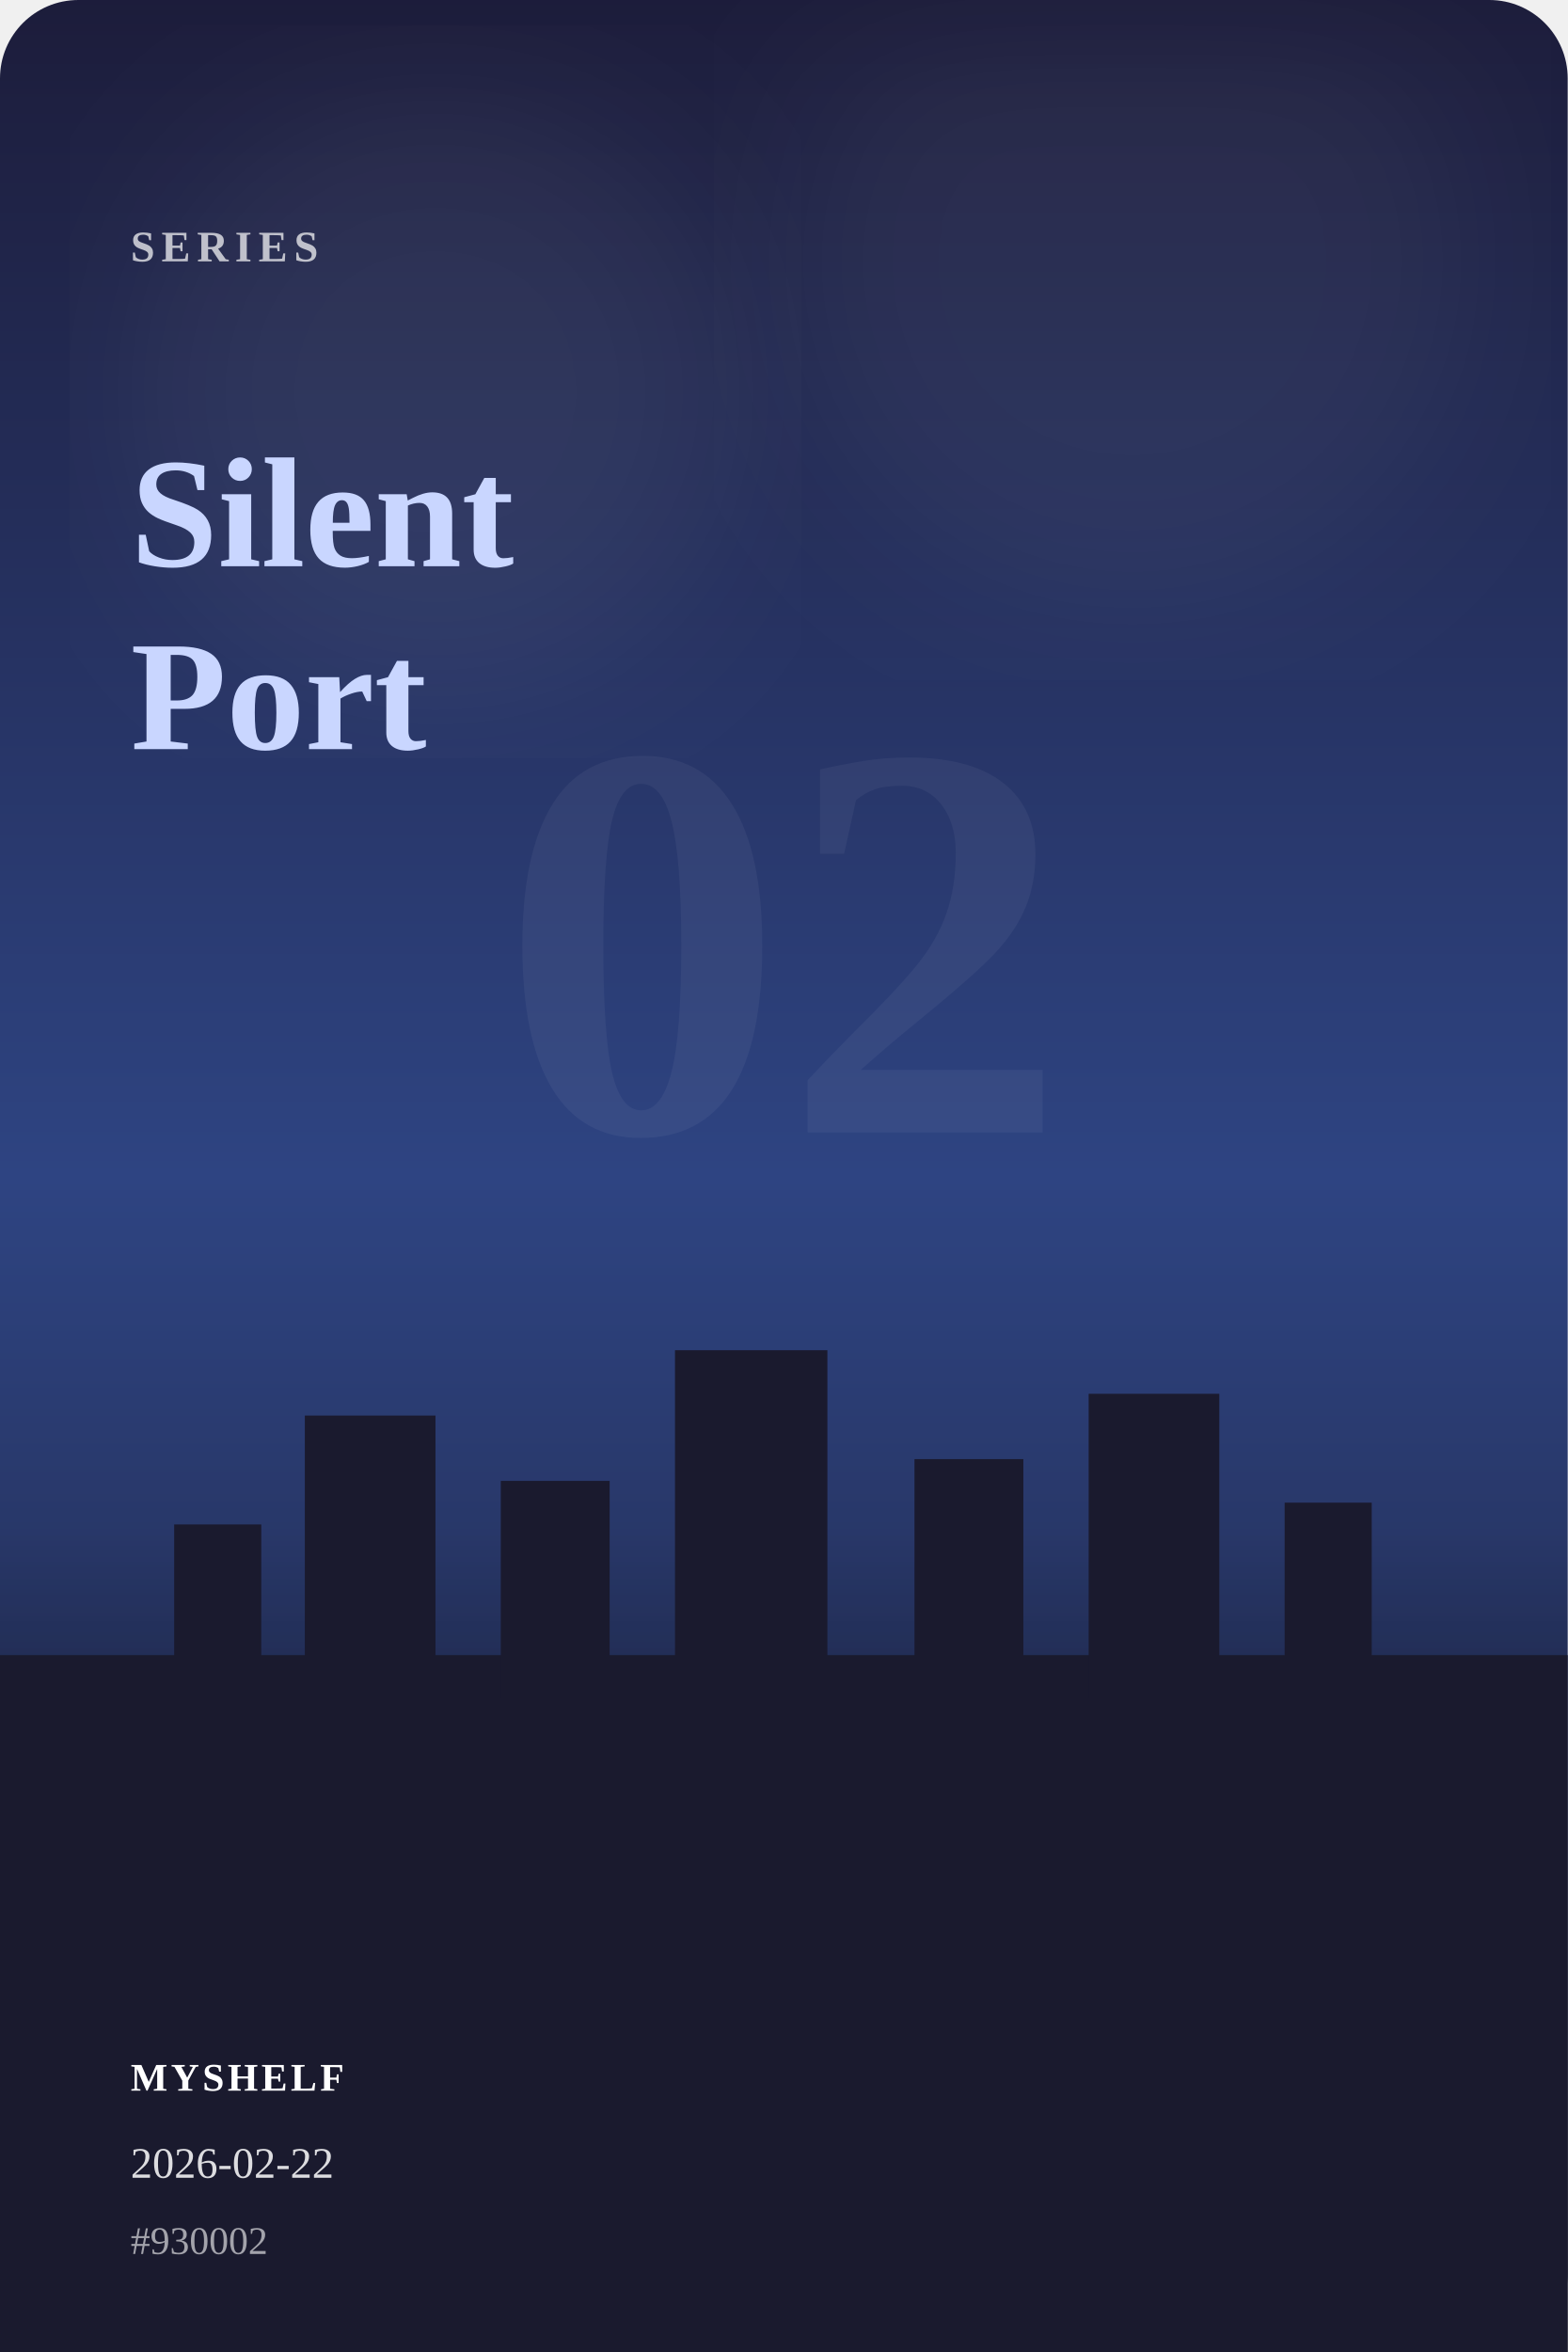
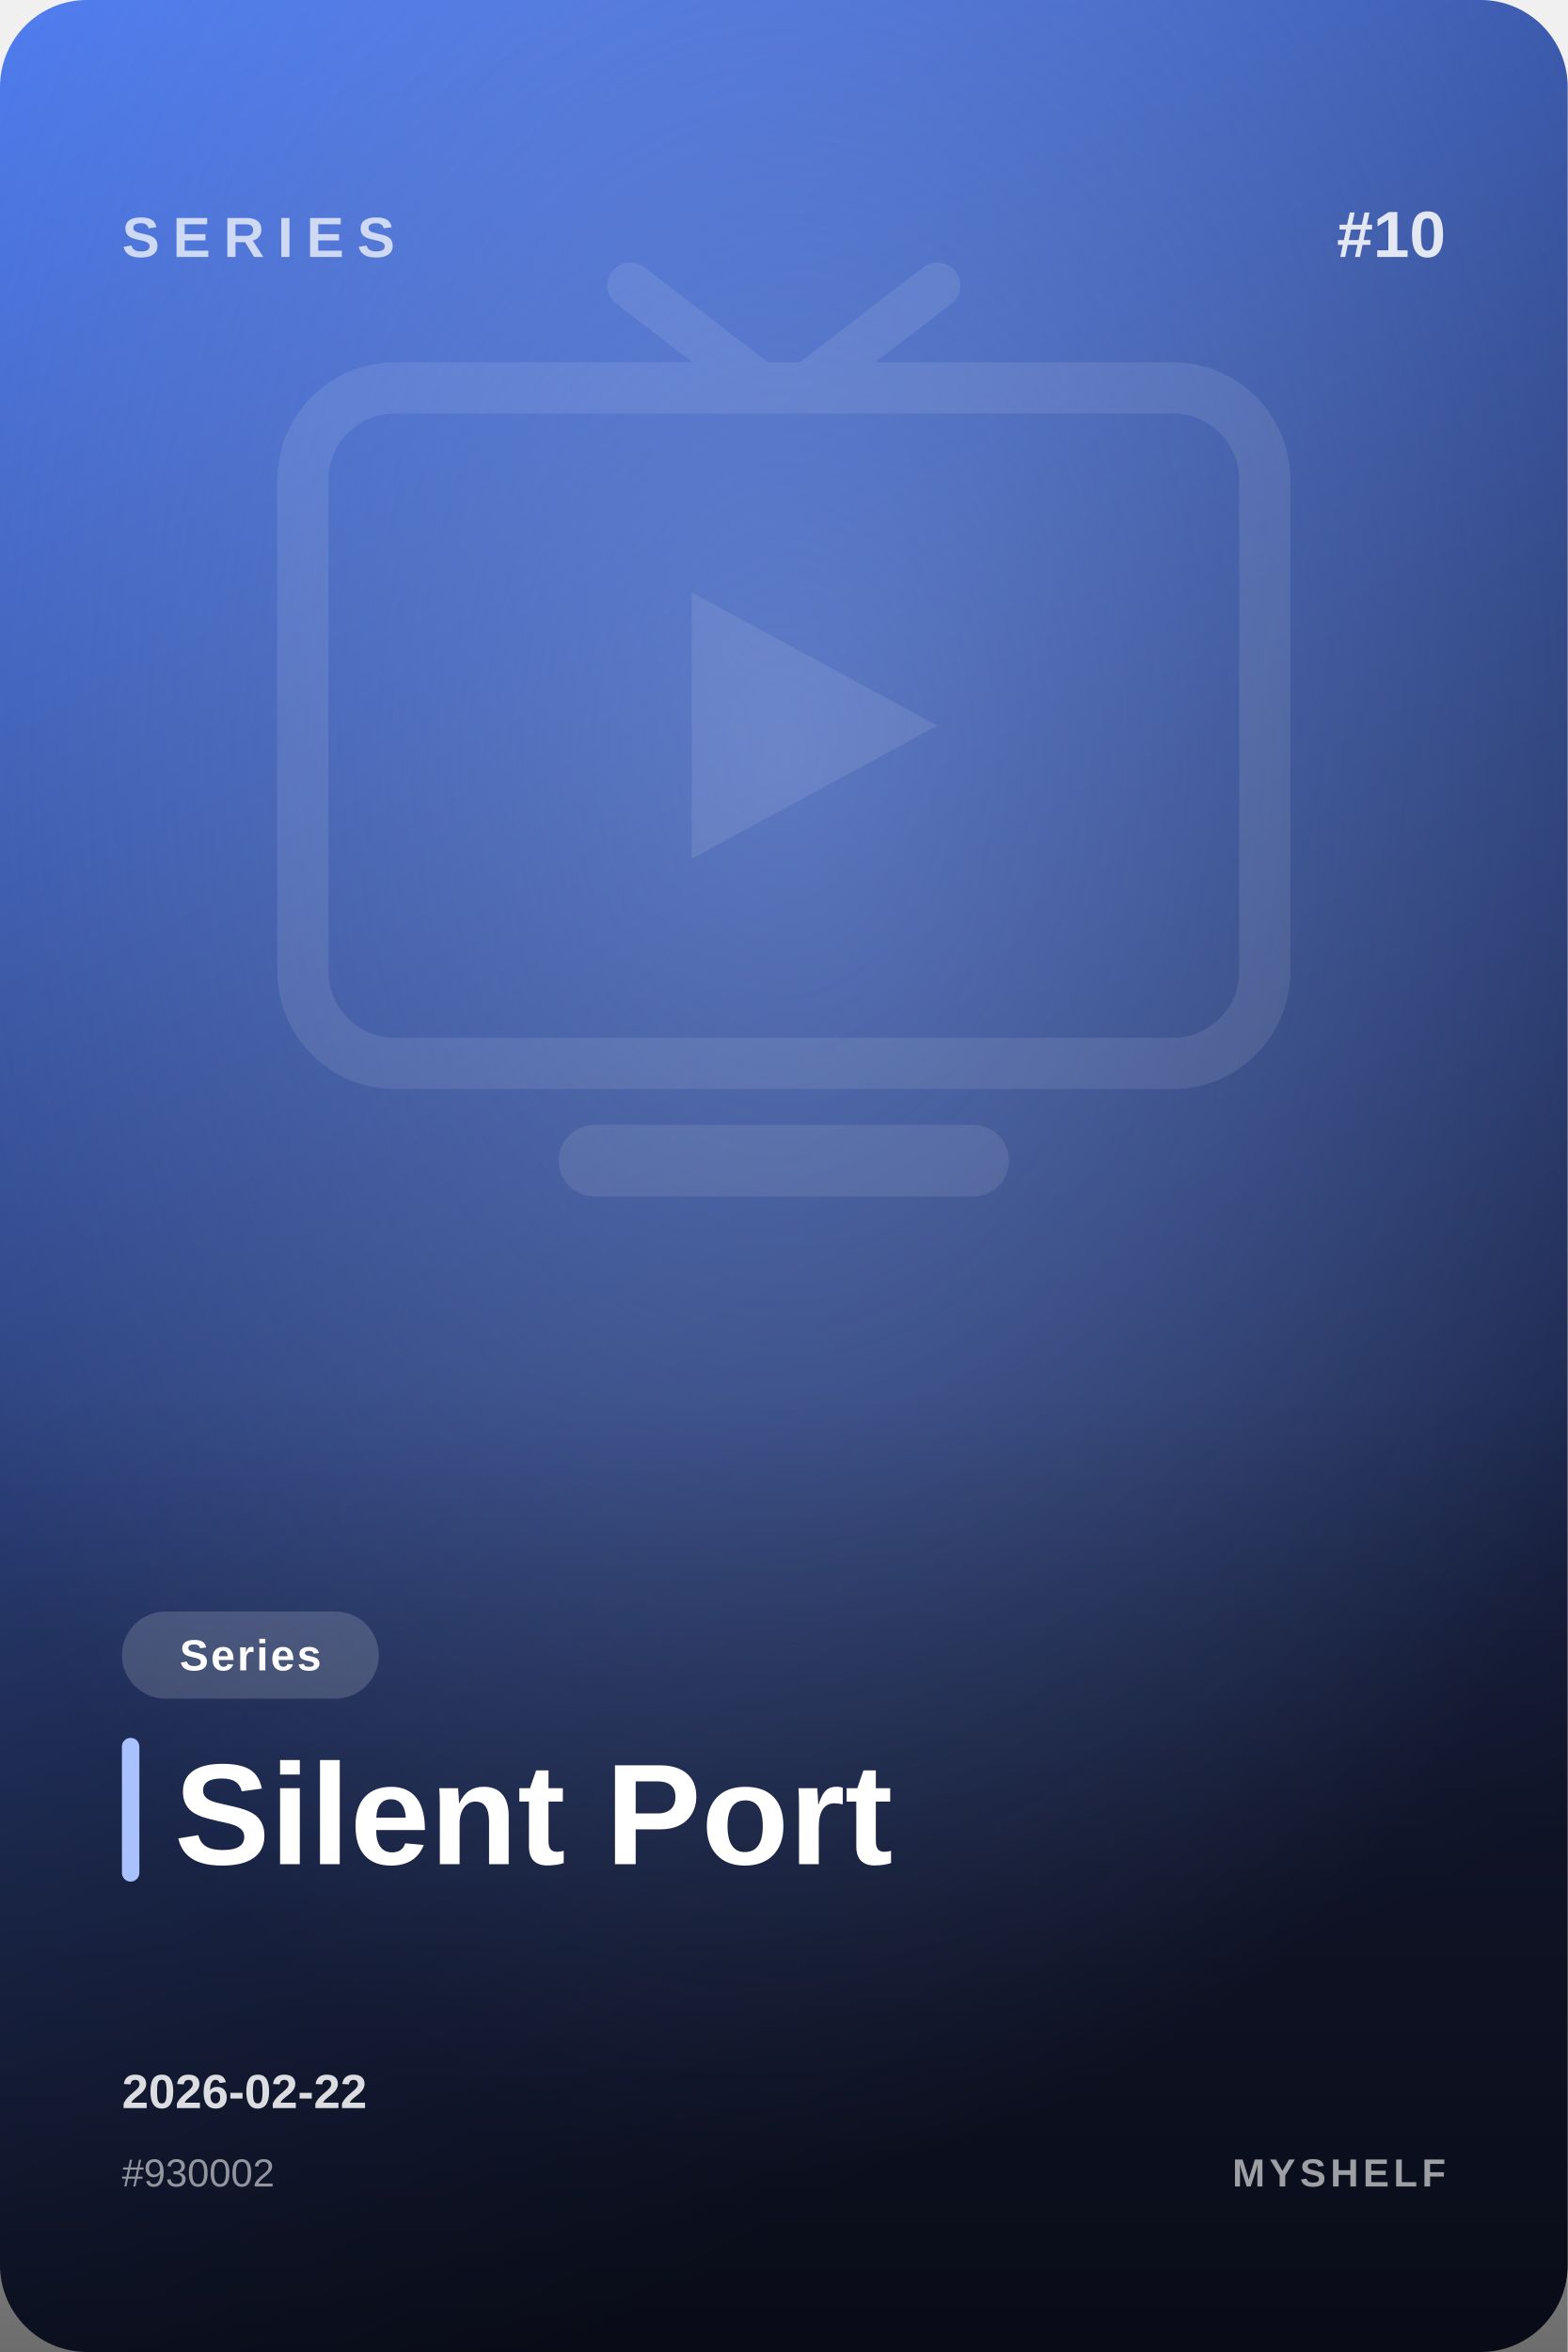
- <svg xmlns="http://www.w3.org/2000/svg" width="720" height="1080" viewBox="0 0 720 1080">
+ <svg xmlns="http://www.w3.org/2000/svg" width="720" height="1080" viewBox="0 0 720 1080" role="img" aria-label="Silent Port">
  <defs>
-     <linearGradient id="bg" x1="0" y1="0" x2="0" y2="1">
-       <stop offset="0%" stop-color="#1c1c3a" />
-       <stop offset="50%" stop-color="#2e4482" />
-       <stop offset="100%" stop-color="#1a1a2e" />
+     <linearGradient id="bg" x1="0" y1="0" x2="0.35" y2="1">
+       <stop offset="0%" stop-color="#4f7cf0" />
+       <stop offset="52%" stop-color="#2e4482" />
+       <stop offset="100%" stop-color="#141a33" />
    </linearGradient>
-     <filter id="blur">
-       <feGaussianBlur stdDeviation="40" />
-     </filter>
-     <linearGradient id="fadeBottom" x1="0" y1="0" x2="0" y2="1">
-       <stop offset="0%" stop-color="rgba(0,0,0,0)" />
-       <stop offset="100%" stop-color="rgba(0,0,0,0.6)" />
+     <radialGradient id="glow" cx="0.5" cy="0.32" r="0.6">
+       <stop offset="0%" stop-color="#8fb0ff" stop-opacity="0.45" />
+       <stop offset="100%" stop-color="#8fb0ff" stop-opacity="0" />
+     </radialGradient>
+     <linearGradient id="fade" x1="0" y1="0" x2="0" y2="1">
+       <stop offset="0%" stop-color="#000000" stop-opacity="0" />
+       <stop offset="100%" stop-color="#000000" stop-opacity="0.55" />
    </linearGradient>
  </defs>
-   <rect width="720" height="1080" rx="36" fill="url(#bg)" />
-   <circle cx="200" cy="180" r="140" fill="white" opacity="0.06" filter="url(#blur)" />
-   <circle cx="520" cy="120" r="160" fill="white" opacity="0.05" filter="url(#blur)" />
-   <text x="360" y="520" text-anchor="middle" font-size="260" font-weight="800" fill="rgba(255,255,255,0.05)">
-     02
-   </text>
-   <text x="60" y="260" font-size="72" font-weight="800" fill="#c9d6ff">
-     Silent
-   </text>
-   <text x="60" y="344" font-size="72" font-weight="800" fill="#c9d6ff">
-     Port
-   </text>
-   <text x="60" y="120" font-size="20" font-weight="700" letter-spacing="3" fill="rgba(255,255,255,0.7)">
-     SERIES
-   </text>
-   <rect x="0" y="700" width="720" height="380" fill="url(#fadeBottom)" />
-   <rect x="0" y="760" width="720" height="320" fill="#1a1a2e" />
-   <rect x="80" y="700" width="40" height="80" fill="#1a1a2e" />
-   <rect x="140" y="650" width="60" height="130" fill="#1a1a2e" />
-   <rect x="230" y="680" width="50" height="100" fill="#1a1a2e" />
-   <rect x="310" y="620" width="70" height="160" fill="#1a1a2e" />
-   <rect x="420" y="670" width="50" height="110" fill="#1a1a2e" />
-   <rect x="500" y="640" width="60" height="140" fill="#1a1a2e" />
-   <rect x="590" y="690" width="40" height="90" fill="#1a1a2e" />
-   <text x="60" y="960" font-size="18" font-weight="700" fill="white" letter-spacing="1.5">
-     MYSHELF
-   </text>
-   <text x="60" y="1000" font-size="20" fill="rgba(255,255,255,0.85)">
-     2026-02-22
-   </text>
-   <text x="60" y="1035" font-size="18" fill="rgba(255,255,255,0.6)">
-     #930002
-   </text>
+   <rect width="720" height="1080" rx="40" fill="url(#bg)" />
+   <rect width="720" height="1080" rx="40" fill="url(#glow)" />
+   <g opacity="0.09" transform="translate(360,352) scale(2.35) translate(-360,-430)">
+     <rect x="266" y="356" width="188" height="132" rx="18" fill="none" stroke="#ffffff" stroke-width="10" />
+     <path d="M342 396 L342 448 L390 422 Z" fill="#ffffff" />
+     <line x1="330" y1="336" x2="356" y2="356" stroke="#ffffff" stroke-width="9" stroke-linecap="round" />
+     <line x1="390" y1="336" x2="364" y2="356" stroke="#ffffff" stroke-width="9" stroke-linecap="round" />
+     <rect x="316" y="500" width="88" height="14" rx="7" fill="#ffffff" />
+   </g>
+   <text x="56" y="118" font-family="'Segoe UI',Arial,sans-serif" font-size="26" font-weight="700" letter-spacing="6" fill="#ffffff" fill-opacity="0.72">SERIES</text>
+   <text x="664" y="118" text-anchor="end" font-family="'Segoe UI',Arial,sans-serif" font-size="30" font-weight="800" fill="#ffffff" fill-opacity="0.85">#10</text>
+   <rect x="0" y="640" width="720" height="440" fill="url(#fade)" />
+   <rect x="56" y="740" width="118" height="40" rx="20" fill="#ffffff" fill-opacity="0.16" />
+   <text x="115" y="767" text-anchor="middle" font-family="'Segoe UI',Arial,sans-serif" font-size="20" font-weight="700" letter-spacing="1" fill="#ffffff">Series</text>
+   <rect x="56" y="798" width="8" height="66" rx="4" fill="#a9c2ff" />
+   <text x="80" y="856" font-family="'Segoe UI',Arial,sans-serif" font-size="66" font-weight="800" fill="#ffffff">Silent Port</text>
+   <text x="56" y="968" font-family="'Segoe UI',Arial,sans-serif" font-size="22" font-weight="600" fill="#ffffff" fill-opacity="0.85">2026-02-22</text>
+   <text x="56" y="1004" font-family="'Segoe UI',Arial,sans-serif" font-size="18" fill="#ffffff" fill-opacity="0.55">#930002</text>
+   <text x="664" y="1004" text-anchor="end" font-family="'Segoe UI',Arial,sans-serif" font-size="18" font-weight="700" letter-spacing="2" fill="#ffffff" fill-opacity="0.6">MYSHELF</text>
</svg>
